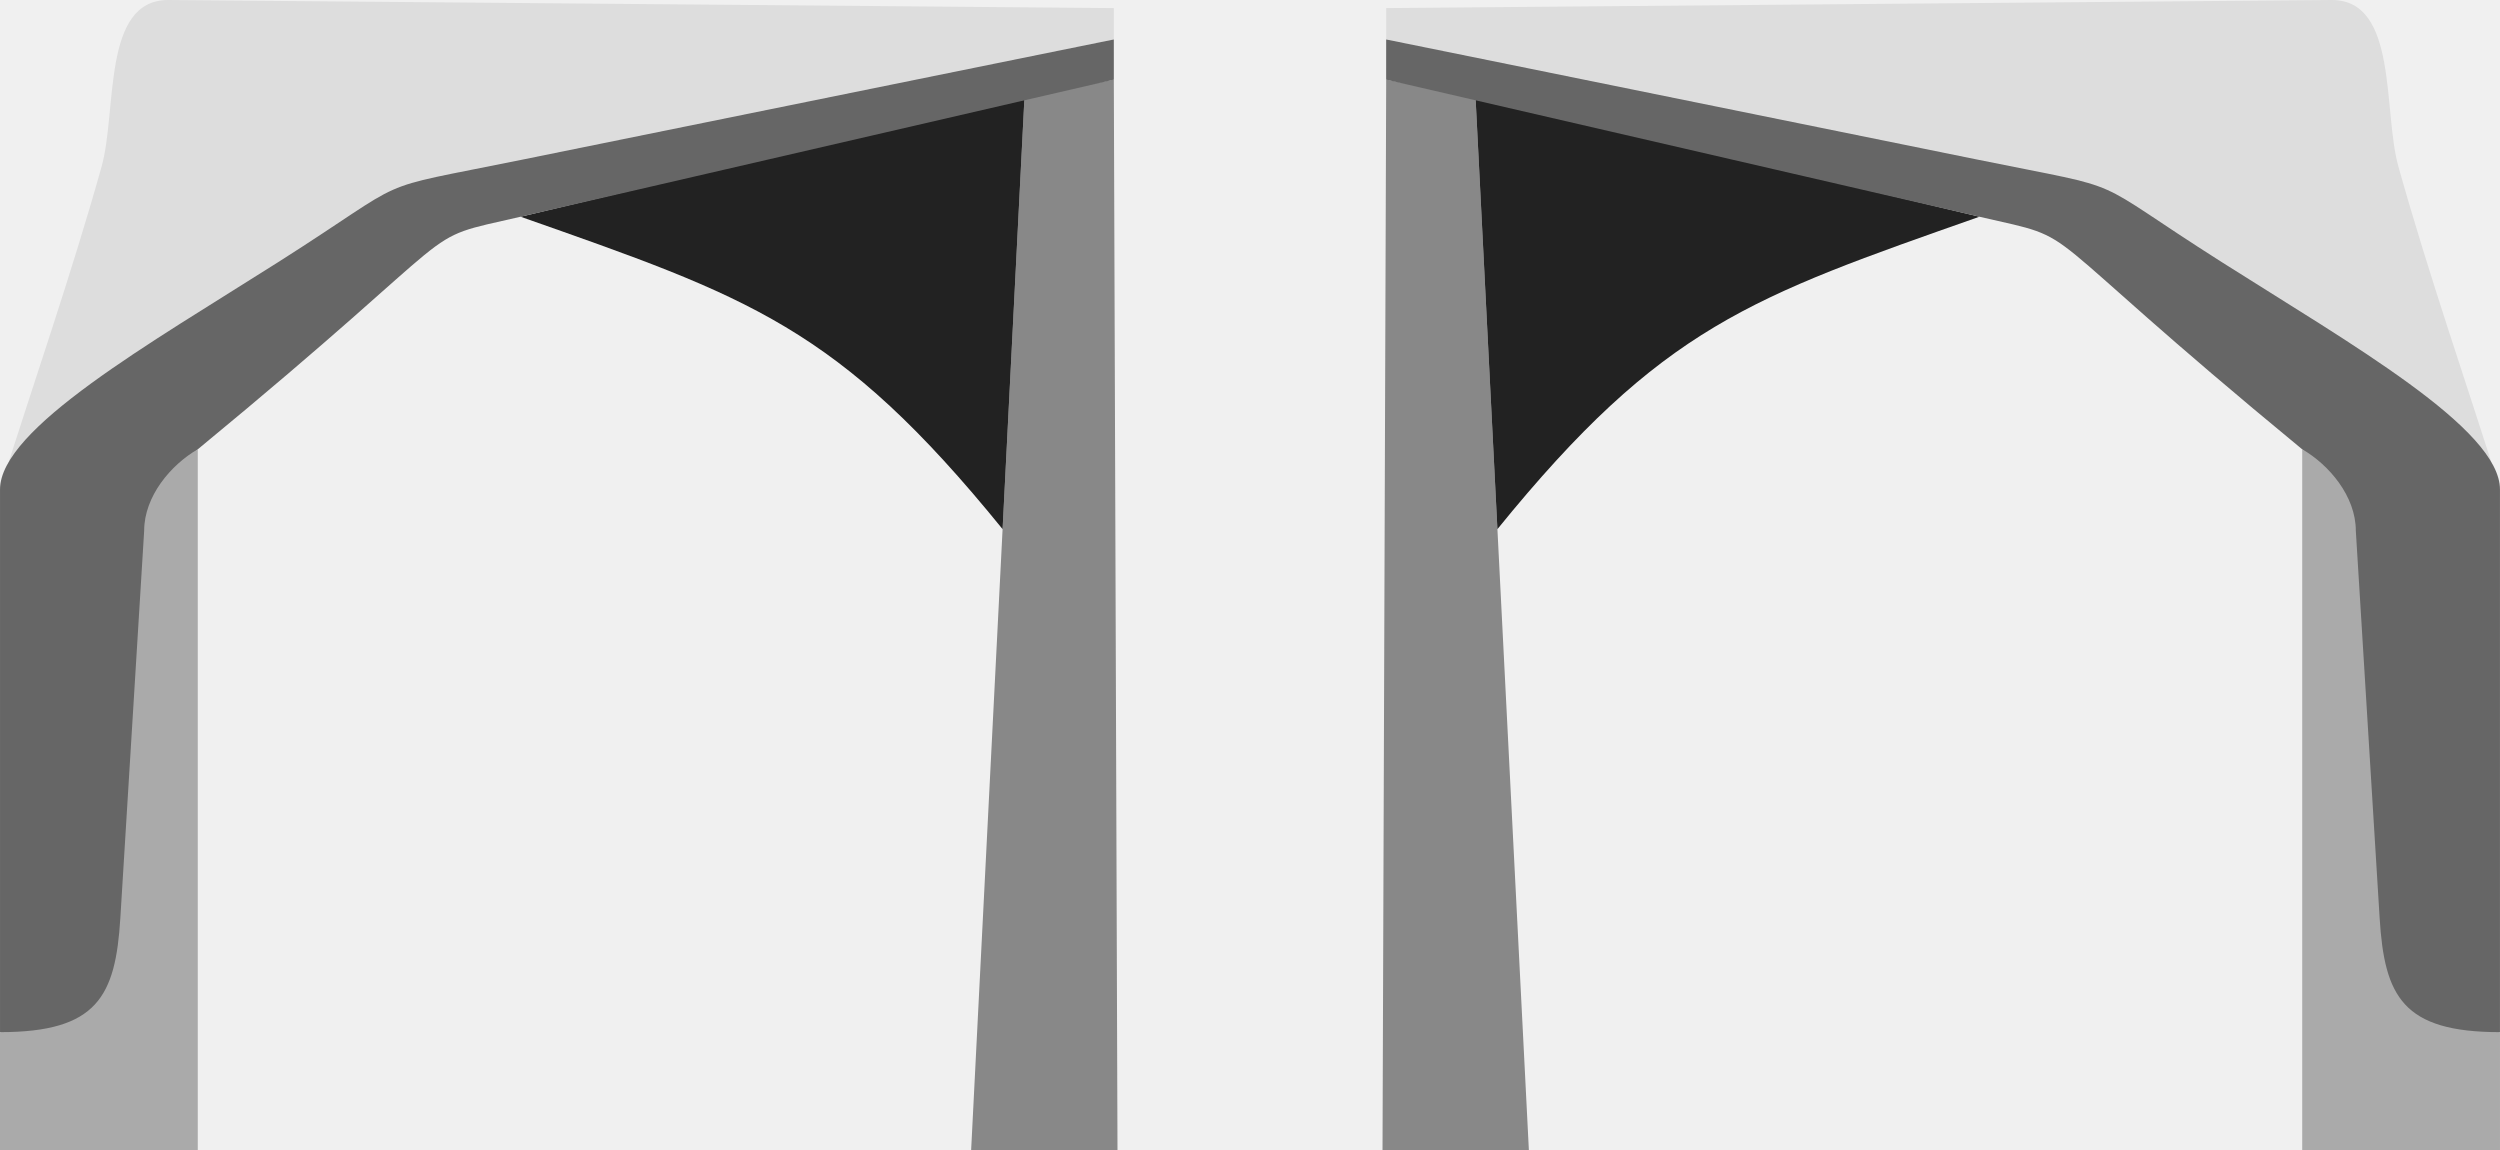
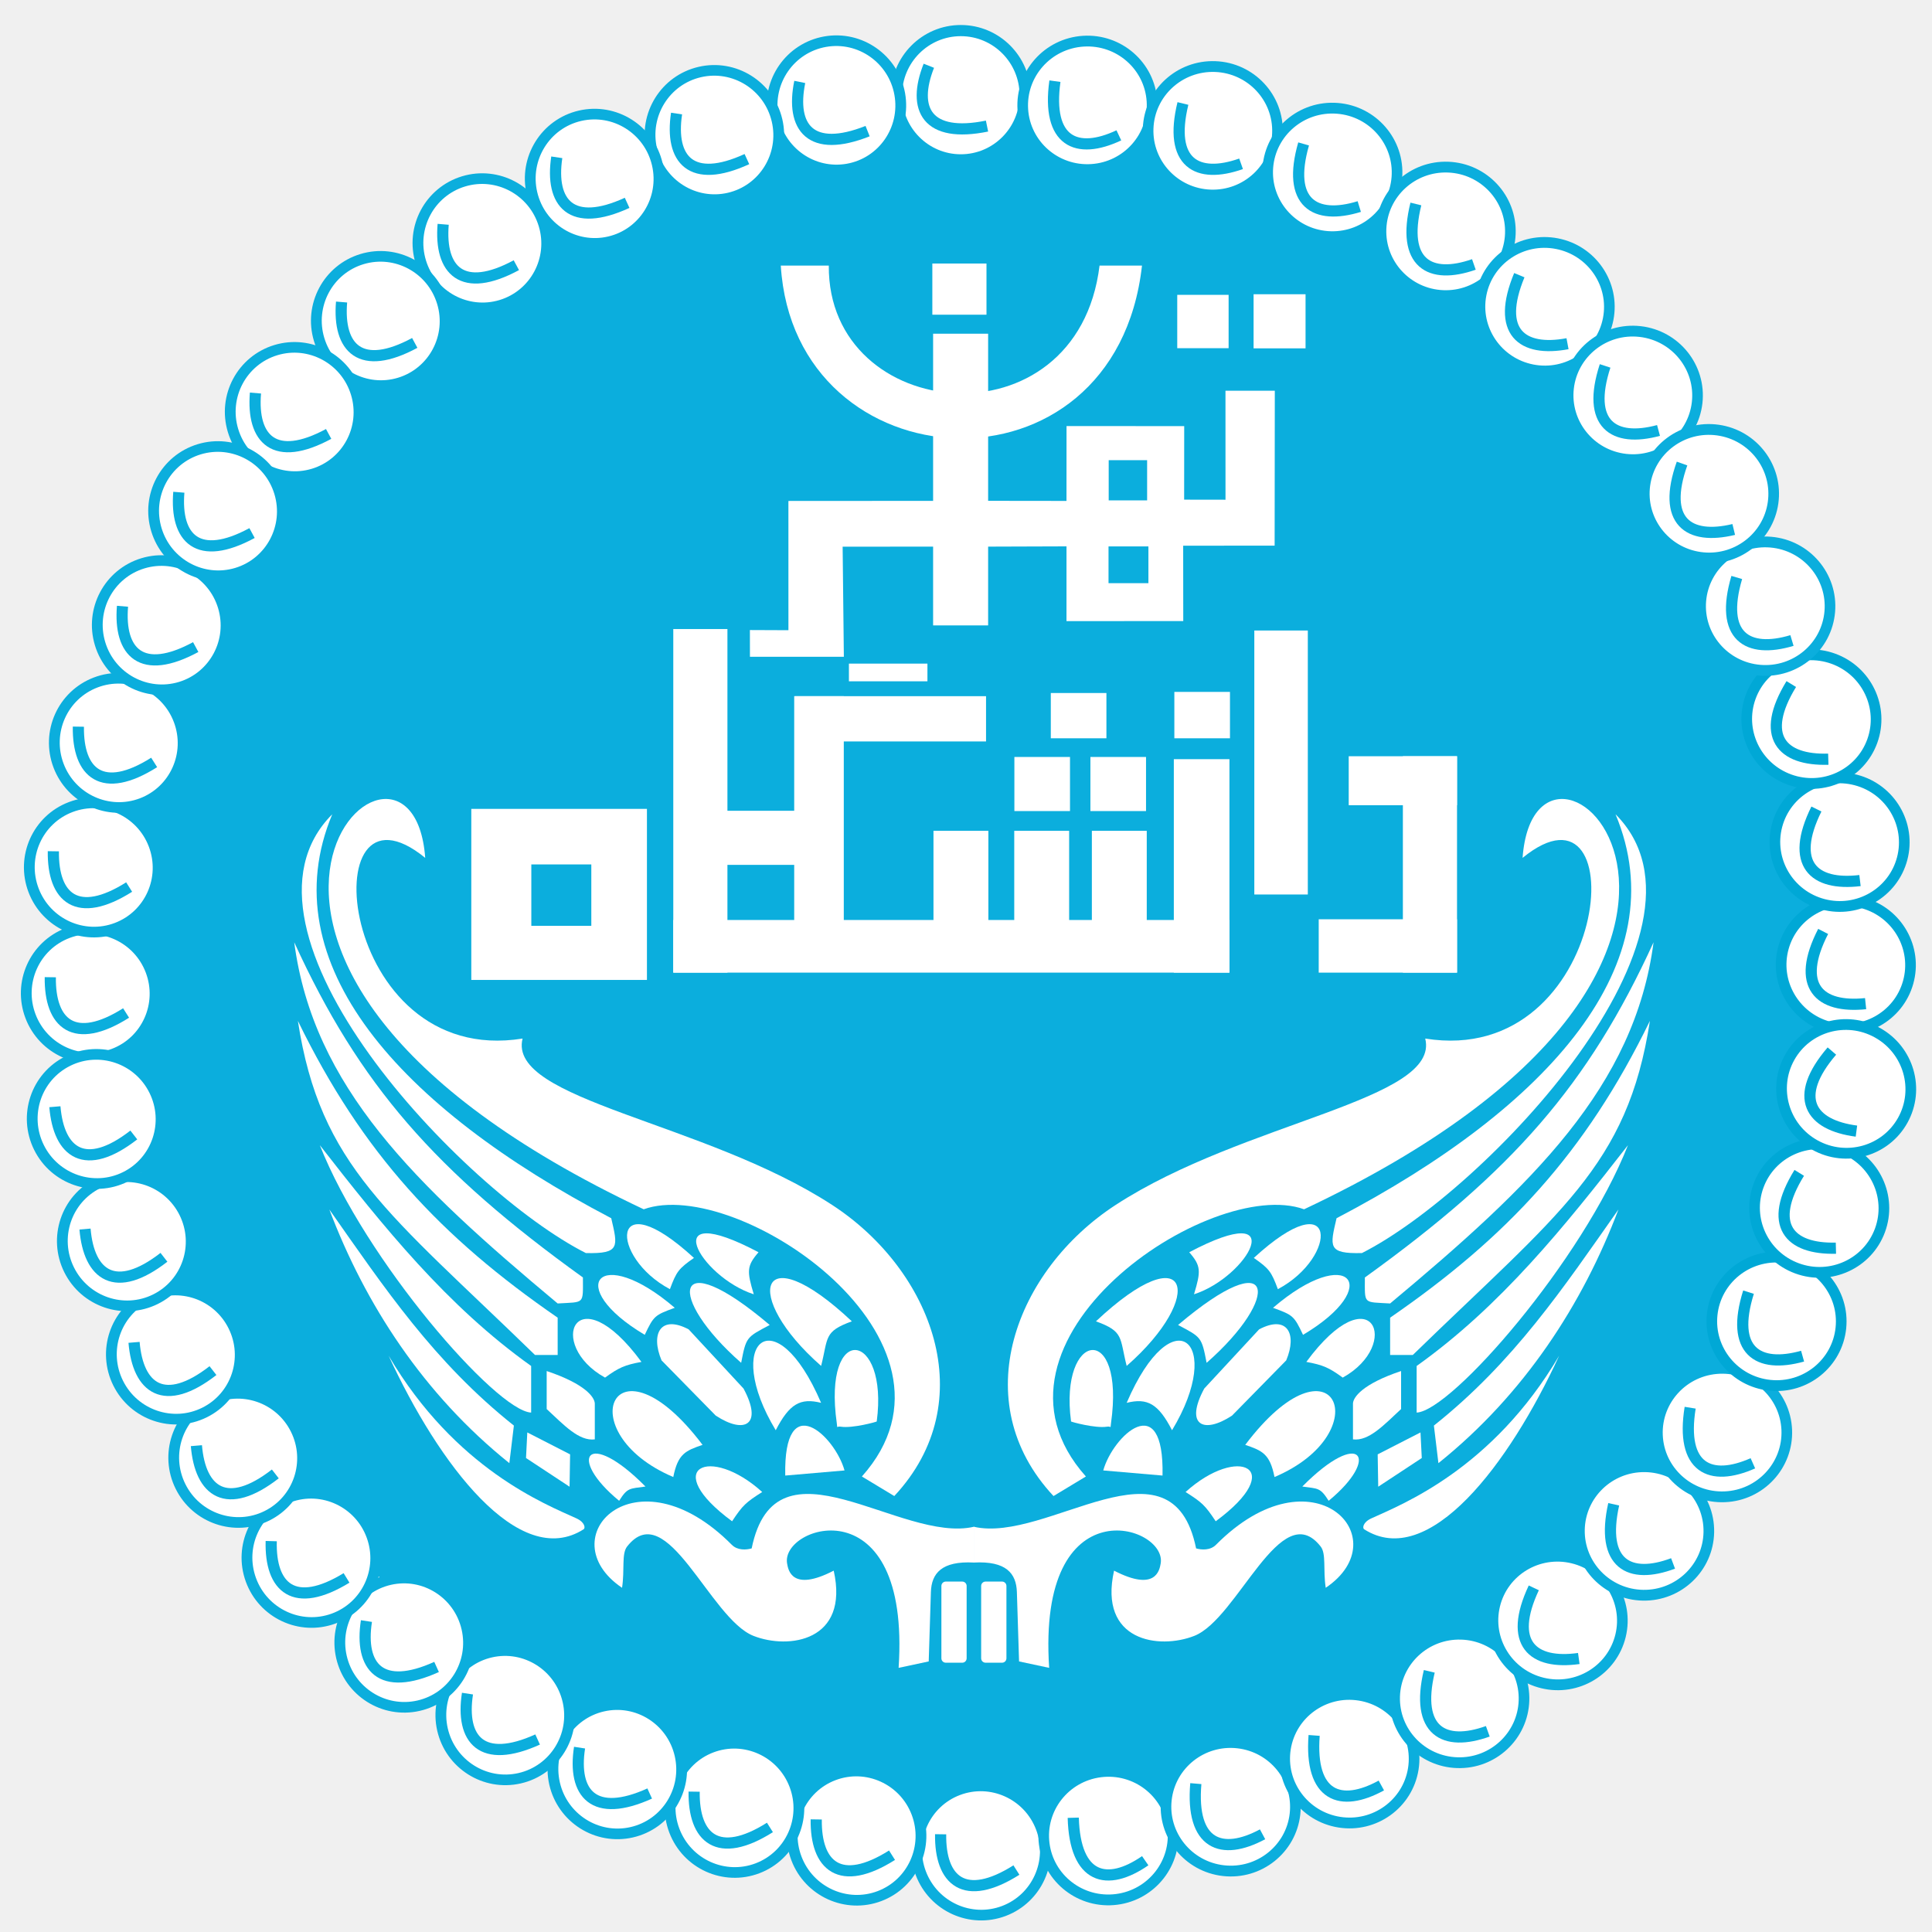
- <svg xmlns="http://www.w3.org/2000/svg" width="100" height="46" id="svg3865" version="1.1">
-   <defs id="defs3867" />
-   <g id="layer1" transform="translate(-670.4003,-212.166)">
-     <path id="path6975" d="m 715.1,258.166 -5.854,0 2.134,-42.131 3.573,-0.684 z" style="fill:#888888;fill-opacity:1;stroke:none" />
-     <path id="path6977" d="m 710.504,233.332 c -6.591,-8.121 -10.146,-9.28 -19.281,-12.497 l 20.157,-4.799 z" style="fill:#222222;fill-opacity:1;stroke:none" />
-     <path id="path6979" d="m 677.127,212.166 c -2.654,0 -2.036,4.423 -2.663,6.664 -1.217,4.346 -2.709,8.61 -4.064,12.915 l 15.678,-11.884 28.875,-6.118 0,-1.253 z" style="fill:#dddddd;fill-opacity:1;stroke:none" />
-     <path id="path6981" d="m 714.953,213.744 -23.719,4.82 c -6.281,1.276 -4.138,0.553 -9.707,4.088 -5.142,3.263 -11.126,6.659 -11.126,9.094 l -10e-6,21.707 c 1.859,1.389 3.718,0.15 5.578,0.226 l 0.499,-18.645 c 0.715,-1.46 0.58,-3.862 1.834,-4.896 11.316,-9.322 8.534,-8.292 12.912,-9.303 l 23.73,-5.483 z" style="fill:#666666;fill-opacity:1;stroke:none" />
-     <path id="path6983" d="m 678.311,230.137 c -1.072,0.619 -2.144,1.878 -2.144,3.259 l -0.953,15.492 c -0.193,3.13 -0.919,4.564 -4.814,4.564 l 0,4.714 7.911,0 z" style="fill:#aaaaaa;fill-opacity:1;stroke:none" />
-     <path style="fill:#888888;fill-opacity:1;stroke:none" d="m 725.701,258.166 5.854,0 -2.134,-42.131 -3.573,-0.684 z" id="path6985" />
-     <path style="fill:#222222;fill-opacity:1;stroke:none" d="m 730.297,233.332 c 6.591,-8.121 10.146,-9.28 19.281,-12.497 l -20.157,-4.799 z" id="path6987" />
-     <path style="fill:#dddddd;fill-opacity:1;stroke:none" d="m 763.674,212.166 c 2.654,0 2.036,4.423 2.663,6.664 1.217,4.346 2.709,8.61 4.064,12.915 l -15.678,-11.884 -28.875,-6.118 0,-1.253 z" id="path6989" />
-     <path style="fill:#666666;fill-opacity:1;stroke:none" d="m 725.847,213.744 23.719,4.82 c 6.281,1.276 4.138,0.553 9.707,4.088 5.142,3.263 11.126,6.659 11.126,9.094 l 10e-6,21.707 c -1.859,1.389 -3.718,0.15 -5.578,0.226 l -0.499,-18.645 c -0.715,-1.46 -0.579,-3.862 -1.834,-4.896 -11.316,-9.322 -8.534,-8.292 -12.912,-9.303 l -23.73,-5.483 z" id="path6991" />
-     <path style="fill:#aaaaaa;fill-opacity:1;stroke:none" d="m 762.489,230.137 c 1.072,0.619 2.144,1.878 2.144,3.259 l 0.953,15.492 c 0.193,3.13 0.919,4.564 4.814,4.564 l 0,4.714 -7.911,0 z" id="path6993" />
+ <svg xmlns="http://www.w3.org/2000/svg" xml:space="preserve" width="122.101mm" height="122.101mm" style="shape-rendering:geometricPrecision; text-rendering:geometricPrecision; image-rendering:optimizeQuality; fill-rule:evenodd; clip-rule:evenodd" viewBox="0 0 122.101 122.101">
+   <defs>
+     <style type="text/css">
+    
+     .str1 {stroke:#00A8D6;stroke-width:0.706}
+     .str0 {stroke:#0BAEDD;stroke-width:0.706}
+     .fil2 {fill:none}
+     .fil0 {fill:#0BAEDD}
+     .fil3 {fill:white}
+     .fil1 {fill:white}
+    
+   </style>
+   </defs>
+   <g id="Layer_x0020_1">
+     <g id="_75083520">
+       <ellipse id="_77310928" class="fil0" cx="62.053" cy="60.084" rx="54.958" ry="54.9" />
+       <ellipse id="_77315488" class="fil1 str0" cx="60.723" cy="6.018" rx="4.066" ry="4.085" />
+       <path id="_77319576" class="fil2 str0" d="M58.702 4.156c-1.083,2.737 -0.118,4.586 3.677,3.812" />
+       <ellipse id="_77319688" class="fil1 str0" transform="matrix(0.952181 -0.169242 0.166718 0.936028 52.8608 6.6568)" rx="4.204" ry="4.297" />
+       <path id="_77327016" class="fil2 str0" d="M50.544 5.178c-0.586,2.884 0.688,4.536 4.288,3.109" />
+       <ellipse id="_77327064" class="fil1 str0" transform="matrix(0.941935 -0.219112 0.215845 0.925955 45.1488 8.5317)" rx="4.204" ry="4.297" />
+       <path id="_77329664" class="fil2 str0" d="M42.758 7.176c-0.434,2.911 0.926,4.493 4.446,2.879" />
+       <ellipse id="_77329712" class="fil1 str0" transform="matrix(0.941935 -0.219112 0.215845 0.925955 37.5793 11.2961)" rx="4.204" ry="4.297" />
+       <path id="_77339640" class="fil2 str0" d="M35.188 9.941c-0.433,2.911 0.926,4.493 4.446,2.879" />
+       <ellipse id="_77339688" class="fil3 str0" transform="matrix(0.925654 -0.279917 0.275742 0.90995 30.483 15.3728)" rx="4.204" ry="4.297" />
+       <path id="_77342288" class="fil2 str0" d="M28.008 14.176c-0.243,2.933 1.217,4.424 4.625,2.584" />
+       <ellipse id="_77342336" class="fil3 str0" transform="matrix(0.925654 -0.279917 0.275742 0.90995 24.0621 20.2852)" rx="4.204" ry="4.297" />
+       <path id="_77352264" class="fil2 str0" d="M21.587 19.088c-0.243,2.933 1.217,4.424 4.625,2.584" />
+       <ellipse id="_77352312" class="fil3 str0" transform="matrix(0.925654 -0.279917 0.275742 0.90995 18.6201 26.0368)" rx="4.204" ry="4.297" />
+       <path id="_77354912" class="fil2 str0" d="M16.145 24.84c-0.243,2.933 1.217,4.424 4.625,2.584" />
+       <ellipse id="_77354960" class="fil3 str0" transform="matrix(0.904357 -0.342414 0.337306 0.889014 5.72954 62.784)" rx="4.204" ry="4.297" />
+       <path id="_77364888" class="fil2 str0" d="M3.179 61.759c-0.042,2.943 1.516,4.33 4.79,2.262" />
+       <ellipse id="_77364936" class="fil3 str0" transform="matrix(0.904357 -0.342414 0.337306 0.889014 5.92274 54.8241)" rx="4.204" ry="4.297" />
+       <path id="_77371200" class="fil2 str0" d="M3.372 53.799c-0.042,2.943 1.516,4.33 4.79,2.262" />
+       <ellipse id="_77371248" class="fil3 str0" transform="matrix(0.904357 -0.342414 0.337306 0.889014 7.50348 46.9495)" rx="4.204" ry="4.297" />
+       <path id="_77377520" class="fil2 str0" d="M4.953 45.924c-0.042,2.943 1.516,4.33 4.79,2.262" />
+       <ellipse id="_77373728" class="fil3 str0" transform="matrix(0.92543 -0.280658 0.276472 0.909729 10.2178 39.5102)" rx="4.204" ry="4.297" />
+       <path id="_77383904" class="fil2 str0" d="M7.742 38.315c-0.24,2.933 1.22,4.423 4.627,2.58" />
+       <ellipse id="_77383952" class="fil3 str0" transform="matrix(0.92543 -0.280658 0.276472 0.909729 13.7773 32.3035)" rx="4.204" ry="4.297" />
+       <path id="_77386648" class="fil2 str0" d="M11.302 31.109c-0.24,2.933 1.22,4.423 4.627,2.58" />
+       <ellipse id="_77386728" class="fil3 str0" transform="matrix(0.904357 -0.342414 0.337306 0.889014 61.9979 116.951)" rx="4.204" ry="4.297" />
+       <path id="_77396656" class="fil2 str0" d="M59.447 115.924c-0.042,2.943 1.516,4.33 4.79,2.262" />
+       <ellipse id="_77396704" class="fil3 str0" transform="matrix(0.904357 -0.342414 0.337306 0.889014 54.1357 116.011)" rx="4.204" ry="4.297" />
+       <path id="_77399304" class="fil2 str0" d="M51.585 114.986c-0.042,2.943 1.516,4.33 4.79,2.262" />
+       <ellipse id="_77399352" class="fil3 str0" transform="matrix(0.904357 -0.342414 0.337306 0.889014 46.4199 114.256)" rx="4.204" ry="4.297" />
+       <path id="_77409168" class="fil2 str0" d="M43.869 113.231c-0.042,2.943 1.516,4.33 4.79,2.262" />
+       <ellipse id="_77409216" class="fil3 str0" transform="matrix(0.942935 -0.214781 0.211577 0.926937 39.0126 111.815)" rx="4.204" ry="4.297" />
+       <path id="_77411832" class="fil2 str0" d="M36.627 110.449c-0.447,2.909 0.905,4.497 4.433,2.9" />
+       <ellipse id="_77411880" class="fil3 str0" transform="matrix(0.942935 -0.214781 0.211577 0.926937 31.9294 108.401)" rx="4.204" ry="4.297" />
+       <path id="_77421936" class="fil2 str0" d="M29.544 107.035c-0.447,2.909 0.905,4.497 4.433,2.9" />
+       <ellipse id="_77421984" class="fil3 str0" transform="matrix(0.942935 -0.214781 0.211577 0.926937 25.5435 103.816)" rx="4.204" ry="4.297" />
+       <path id="_77424480" class="fil2 str0" d="M23.158 102.45c-0.447,2.909 0.905,4.497 4.433,2.9" />
+       <ellipse id="_77424528" class="fil3 str0" transform="matrix(0.908866 -0.330282 0.325356 0.893448 19.6776 98.4564)" rx="4.204" ry="4.297" />
+       <path id="_77434584" class="fil2 str0" d="M17.141 97.397c-0.081,2.942 1.458,4.35 4.76,2.326" />
+       <ellipse id="_77434632" class="fil3 str0" transform="matrix(0.86676 -0.428598 0.422206 0.852055 15.0506 92.1378)" rx="4.204" ry="4.297" />
+       <path id="_77437120" class="fil2 str0" d="M12.412 91.365c0.245,2.933 1.93,4.163 4.988,1.786" />
+       <ellipse id="_77437168" class="fil3 str0" transform="matrix(0.86676 -0.428598 0.422206 0.852055 11.1101 85.6085)" rx="4.204" ry="4.297" />
+       <path id="_77443456" class="fil2 str0" d="M8.472 84.836c0.245,2.933 1.93,4.163 4.988,1.786" />
+       <ellipse id="_77443504" class="fil3 str0" transform="matrix(0.86676 -0.428598 0.422206 0.852055 8.01151 78.4475)" rx="4.204" ry="4.297" />
+       <path id="_77453536" class="fil2 str0" d="M5.373 77.675c0.245,2.933 1.93,4.163 4.988,1.786" />
+       <ellipse id="_77453584" class="fil3 str0" transform="matrix(0.86676 -0.428598 0.422206 0.852055 6.10773 70.7169)" rx="4.204" ry="4.297" />
+       <path id="_77456200" class="fil2 str0" d="M3.469 69.944c0.245,2.933 1.93,4.163 4.988,1.786" />
+       <ellipse id="_77456248" class="fil1 str0" transform="matrix(-0.0612697 -0.964188 -0.949808 0.0602303 68.7227 6.6568)" rx="4.204" ry="4.297" />
+       <path id="_77466048" class="fil2 str0" d="M70.711 8.554c-2.666,1.253 -4.574,0.409 -4.041,-3.424" />
+       <ellipse id="_77466096" class="fil1 str0" transform="matrix(0.0363469 -0.965447 -0.951047 -0.0357303 76.6483 8.2655)" rx="4.204" ry="4.297" />
+       <path id="_77468568" class="fil2 str0" d="M78.435 10.353c-2.779,0.978 -4.592,-0.054 -3.675,-3.813" />
+       <ellipse id="_77468648" class="fil1 str0" transform="matrix(0.0753095 -0.963196 -0.94883 -0.0740319 84.2044 10.8961)" rx="4.204" ry="4.297" />
+       <path id="_77478616" class="fil2 str0" d="M85.905 13.054c-2.816,0.866 -4.586,-0.239 -3.518,-3.958" />
+       <ellipse id="_77478664" class="fil3 str0" transform="matrix(0.0385335 -0.965362 -0.950964 -0.0378798 91.3659 14.6215)" rx="4.204" ry="4.297" />
+       <path id="_77481168" class="fil2 str0" d="M93.148 16.713c-2.781,0.972 -4.592,-0.064 -3.666,-3.822" />
+       <ellipse id="_77481216" class="fil3 str0" transform="matrix(0.183965 -0.94849 -0.934343 -0.180844 97.6215 19.3852)" rx="4.204" ry="4.297" />
+       <path id="_77491304" class="fil2 str0" d="M99.066 21.722c-2.896,0.542 -4.529,-0.756 -3.046,-4.331" />
+       <ellipse id="_77491352" class="fil3 str0" transform="matrix(0.109281 -0.959942 -0.945625 -0.107426 103.194 24.9883)" rx="4.204" ry="4.297" />
+       <path id="_77493864" class="fil2 str0" d="M104.817 27.205c-2.845,0.766 -4.575,-0.401 -3.376,-4.08" />
+       <ellipse id="_77493912" class="fil3 str1" transform="matrix(0.260716 -0.930362 -0.916486 -0.256294 116.655 60.984)" rx="4.204" ry="4.297" />
+       <path id="_77504008" class="fil2 str1" d="M117.905 63.43c-2.93,0.304 -4.453,-1.122 -2.683,-4.564" />
+       <ellipse id="_77504056" class="fil3 str1" transform="matrix(0.246088 -0.93433 -0.920394 -0.241914 116.261 53.2241)" rx="4.204" ry="4.297" />
+       <path id="_77510536" class="fil2 str1" d="M117.55 55.651c-2.925,0.35 -4.47,-1.052 -2.754,-4.522" />
+       <ellipse id="_77510584" class="fil3 str1" transform="matrix(0.328566 -0.908666 -0.895114 -0.322992 114.48 45.4495)" rx="4.204" ry="4.297" />
+       <path id="_77513024" class="fil2 str1" d="M115.547 47.981c-2.945,0.088 -4.358,-1.447 -2.34,-4.749" />
+       <ellipse id="_77513072" class="fil3 str0" transform="matrix(0.0823158 -0.962623 -0.948266 -0.0809193 111.566 38.3102)" rx="4.204" ry="4.297" />
+       <path id="_77523256" class="fil2 str0" d="M113.251 40.48c-2.822,0.845 -4.584,-0.272 -3.489,-3.984" />
+       <ellipse id="_77523304" class="fil3 str0" transform="matrix(0.134529 -0.956737 -0.942467 -0.132246 108.007 31.2035)" rx="4.204" ry="4.297" />
+       <path id="_77525840" class="fil2 str0" d="M109.571 33.462c-2.864,0.691 -4.563,-0.521 -3.267,-4.167" />
+       <ellipse id="_77525888" class="fil3 str0" transform="matrix(-0.122174 -0.958389 -0.944095 0.120102 70.0505 116.011)" rx="4.204" ry="4.297" />
+       <path id="_77535968" class="fil2 str0" d="M72.377 117.596c-2.424,1.673 -4.445,1.152 -4.548,-2.716" />
+       <ellipse id="_77536016" class="fil3 str0" transform="matrix(0.107145 -0.960182 -0.945861 -0.105326 77.7787 114.188)" rx="4.204" ry="4.297" />
+       <path id="_77538528" class="fil2 str0" d="M79.793 115.926c-2.595,1.394 -4.546,0.652 -4.218,-3.203" />
+       <ellipse id="_77538576" class="fil3 str0" transform="matrix(0.151814 -0.954152 -0.939921 -0.149238 85.2804 111.149)" rx="4.204" ry="4.297" />
+       <path id="_77548664" class="fil2 str0" d="M87.3 112.841c-2.582,1.418 -4.539,0.695 -4.248,-3.164" />
+       <ellipse id="_77548712" class="fil3 str0" transform="matrix(0.0301065 -0.965661 -0.951258 -0.0295958 92.2276 107.341)" rx="4.204" ry="4.297" />
+       <path id="_77551184" class="fil2 str0" d="M94.028 109.417c-2.772,0.996 -4.592,-0.024 -3.699,-3.79" />
+       <ellipse id="_77551232" class="fil3 str0" transform="matrix(0.227179 -0.939097 -0.92509 -0.223325 98.4428 102.416)" rx="4.204" ry="4.297" />
+       <path id="_77561248" class="fil2 str0" d="M99.779 104.816c-2.918,0.409 -4.49,-0.962 -2.845,-4.465" />
+       <ellipse id="_77561296" class="fil3 str0" transform="matrix(0.0168607 -0.965982 -0.951575 -0.0165746 103.908 96.7564)" rx="4.204" ry="4.297" />
+       <path id="_77563768" class="fil2 str0" d="M105.736 98.808c-2.758,1.034 -4.592,0.038 -3.751,-3.739" />
+       <ellipse id="_77563816" class="fil3 str0" transform="matrix(-0.0398447 -0.965309 -0.950911 0.0391687 108.836 90.5378)" rx="4.204" ry="4.297" />
+       <path id="_77573848" class="fil2 str0" d="M110.781 92.479c-2.693,1.194 -4.582,0.307 -3.964,-3.513" />
+       <ellipse id="_77573896" class="fil3 str1" transform="matrix(0.0993994 -0.961013 -0.94668 -0.097713 112.275 83.5085)" rx="4.204" ry="4.297" />
+       <path id="_77580160" class="fil2 str1" d="M113.922 85.708c-2.837,0.795 -4.579,-0.354 -3.417,-4.045" />
+       <ellipse id="_77580208" class="fil3 str1" transform="matrix(0.332859 -0.907106 -0.893576 -0.327211 114.974 76.3475)" rx="4.204" ry="4.297" />
+       <path id="_77582688" class="fil2 str1" d="M116.028 78.884c-2.945,0.074 -4.351,-1.467 -2.317,-4.76" />
+       <ellipse id="_77582760" class="fil3 str1" transform="matrix(0.46953 -0.844634 -0.832036 -0.461564 116.677 68.8169)" rx="4.204" ry="4.297" />
+       <path id="_77592808" class="fil2 str1" d="M117.325 71.486c-2.921,-0.383 -4.071,-2.123 -1.551,-5.061" />
+       <path id="_77592856" class="fil3" d="M56.518 94.549l-2.047 -1.236c7.654,-8.566 -7.888,-19.02 -13.789,-16.887 -33.652,-15.874 -14.656,-33.853 -13.809,-22.209 -7.214,-5.898 -5.631,13.312 6.153,11.419 -0.974,3.903 11.448,5.229 19.57,10.519 6.317,4.115 9.509,12.411 3.922,18.394z" />
+       <path id="_77589808" class="fil3" d="M46.267 96.143c0.677,-1.022 0.872,-1.194 1.904,-1.849 -3.313,-3 -6.493,-1.531 -1.904,1.849z" />
+       <polygon id="_77598480" class="fil3" points="36.03,91.915 33.325,90.529 33.244,92.146 35.996,93.959 " />
+       <path id="_77598528" class="fil3" d="M44.401 91.314c-1.071,0.368 -1.558,0.56 -1.85,2.033 -6.644,-2.822 -3.757,-9.445 1.85,-2.033z" />
+       <path id="_77601680" class="fil3" d="M40.794 93.948c-1.003,0.142 -1.13,0.053 -1.665,0.901 -3.311,-2.721 -2.036,-4.641 1.665,-0.901z" />
+       <path id="_77604472" class="fil3" d="M34.55 86.648c2.463,0.826 3.031,1.669 3.041,2.056l0 2.264c-1.004,0.121 -1.943,-0.899 -3.041,-1.917l0 -2.402z" />
+       <path id="_77611048" class="fil3" d="M24.561 85.678c3.16,6.853 8.241,13.584 12.327,10.969 0.111,-0.071 0.085,-0.439 -0.46,-0.688 -1.944,-0.889 -7.643,-3.111 -11.867,-10.281z" />
+       <path id="_77607704" class="fil3" d="M32.477 90.095l-0.286 2.375c-5.434,-4.357 -9.121,-10.065 -11.377,-16.031 3.486,4.959 6.611,9.638 11.663,13.657z" />
+       <path id="_77039624" class="fil3" d="M59.771 99.954l1.042 0c0.153,-0 0.278,0.124 0.278,0.277l0 4.574c0,0.153 -0.124,0.277 -0.277,0.277l-1.042 0c-0.153,-0 -0.277,-0.124 -0.277,-0.277l-0 -4.574c0,-0.153 0.124,-0.277 0.278,-0.277z" />
+       <path id="_77040528" class="fil3" d="M61.559 96.489c-4.65,1.078 -12.533,-6.098 -14.054,1.369 -0.336,0.096 -0.892,0.138 -1.254,-0.226 -6.118,-6.165 -11.587,-0.421 -6.938,2.715 0.176,-1.145 -0.043,-2.146 0.32,-2.609 2.518,-3.211 5.229,4.562 7.986,5.648 2.223,0.876 6.069,0.347 5.071,-4.122 -2.65,1.371 -2.877,-0.053 -2.946,-0.453 -0.422,-2.433 7.816,-5.021 7.048,6.596l1.902 -0.406 0.138 -4.389c0.038,-1.172 0.676,-1.972 2.726,-1.86l0 -2.264z" />
+       <path id="_77040064" class="fil3" d="M66.581 94.549l2.047 -1.236c-7.654,-8.566 7.888,-19.02 13.789,-16.887 33.652,-15.874 14.656,-33.853 13.809,-22.209 7.214,-5.898 5.631,13.312 -6.153,11.419 0.974,3.903 -11.448,5.229 -19.57,10.519 -6.317,4.115 -9.509,12.411 -3.922,18.394z" />
+       <path id="_77040824" class="fil3" d="M76.832 96.143c-0.677,-1.022 -0.872,-1.194 -1.904,-1.849 3.313,-3 6.493,-1.531 1.904,1.849z" />
+       <polygon id="_77630208" class="fil3" points="87.068,91.915 89.774,90.529 89.855,92.146 87.103,93.959 " />
+       <path id="_77630256" class="fil3" d="M82.305 93.948c1.003,0.142 1.13,0.053 1.665,0.901 3.311,-2.721 2.036,-4.641 -1.665,-0.901z" />
+       <path id="_77635688" class="fil3" d="M98.538 85.678c-3.16,6.853 -8.241,13.584 -12.327,10.969 -0.111,-0.071 -0.085,-0.439 0.46,-0.688 1.944,-0.889 7.643,-3.111 11.867,-10.281z" />
+       <path id="_77633008" class="fil3" d="M90.621 90.095l0.286 2.375c5.434,-4.357 9.121,-10.065 11.377,-16.031 -3.486,4.959 -6.611,9.638 -11.663,13.657z" />
+       <path id="_77644016" class="fil3" d="M62.286 99.954l1.042 0c0.153,-0 0.278,0.124 0.278,0.277l0 4.574c0,0.153 -0.124,0.277 -0.278,0.277l-1.042 0c-0.153,-0 -0.278,-0.124 -0.278,-0.277l0 -4.574c0,-0.153 0.124,-0.277 0.278,-0.277z" />
+       <path id="_77643832" class="fil3" d="M61.539 96.489c4.65,1.078 12.533,-6.098 14.054,1.369 0.336,0.096 0.892,0.138 1.254,-0.226 6.118,-6.165 11.587,-0.421 6.938,2.715 -0.176,-1.145 0.043,-2.146 -0.32,-2.609 -2.518,-3.211 -5.229,4.562 -7.986,5.648 -2.223,0.876 -6.069,0.347 -5.071,-4.122 2.65,1.371 2.877,-0.053 2.946,-0.453 0.422,-2.433 -7.816,-5.021 -7.048,6.596l-1.902 -0.406 -0.138 -4.389c-0.038,-1.172 -0.676,-1.972 -2.726,-1.86l0 -2.264z" />
+       <rect id="_77651808" class="fil3" x="42.551" y="39.755" width="3.422" height="21.714" />
+       <g id="_44757456">
+         <path id="_77443672" class="fil3" d="M43.858 79.5c-0.972,0.679 -1.107,0.863 -1.52,1.974 -3.829,-2.03 -3.841,-6.896 1.52,-1.974z" />
+         <path id="_77440360" class="fil3" d="M41.811 85.978c-0.715,-1.702 -0.048,-2.894 1.711,-1.964l3.469 3.742c1.241,2.307 0.062,2.902 -1.757,1.709l-3.422 -3.488z" />
+         <path id="_77442672" class="fil3" d="M42.644 82.652c-1.259,0.463 -1.325,0.499 -1.896,1.709 -5.158,-3.068 -2.889,-5.815 1.896,-1.709z" />
+         <path id="_77447208" class="fil3" d="M40.539 86.071c-1.055,0.194 -1.434,0.361 -2.301,0.993 -3.774,-2.095 -1.845,-6.622 2.301,-0.993z" />
+         <path id="_79088320" class="fil3" d="M33.568 89.275c-2.213,-0.11 -10.497,-9.632 -13.355,-16.901 4.011,5.151 8.042,10.17 13.355,13.955l0 2.946z" />
+         <path id="_77446208" class="fil3" d="M18.826 64.519c4.074,8.367 9.047,13.677 16.418,18.757l0 2.356 -1.434 0c-9.23,-8.981 -13.575,-11.909 -14.984,-21.113z" />
+         <path id="_77816304" class="fil3" d="M35.243 82.377c-9.014,-7.521 -15.448,-13.691 -16.648,-22.826 4.113,8.999 8.909,14.464 18.245,21.184 0,1.73 0.13,1.538 -1.597,1.643z" />
+         <path id="_77452080" class="fil3" d="M20.998 51.462c-3.929,9.395 4.227,18.512 17.632,25.529 0.414,1.788 0.579,2.257 -1.605,2.201 -7.738,-3.908 -23.404,-20.334 -16.028,-27.73z" />
+         <path id="_77196488" class="fil3" d="M89.531 89.275c2.213,-0.11 10.497,-9.632 13.355,-16.901 -4.011,5.151 -8.042,10.17 -13.355,13.955l0 2.946z" />
+         <path id="_77918328" class="fil3" d="M104.273 64.519c-4.074,8.367 -9.047,13.677 -16.418,18.757l0 2.356 1.434 0c9.23,-8.981 13.575,-11.909 14.984,-21.113z" />
+         <path id="_77315336" class="fil3" d="M87.856 82.377c9.014,-7.521 15.448,-13.691 16.648,-22.826 -4.113,8.999 -8.909,14.464 -18.245,21.184 0,1.73 -0.13,1.538 1.597,1.643z" />
+         <path id="_77817304" class="fil3" d="M102.101 51.462c3.929,9.395 -4.227,18.512 -17.632,25.529 -0.414,1.788 -0.579,2.257 1.605,2.201 7.738,-3.908 23.404,-20.334 16.028,-27.73z" />
+         <path id="_77840704" class="fil3" d="M40.886 51.12l-11.1 0 0 10.811 11.1 0 0 -10.811zm-7.307 3.511l3.792 0 0 3.881 -3.792 0 0 -3.881z" />
+         <rect id="_77813768" class="fil3" x="42.551" y="58.143" width="35.149" height="3.326" />
+         <rect id="_77819352" class="fil3" x="85.238" y="47.794" width="6.845" height="3.095" />
+         <rect id="_77444672" class="fil3" x="83.342" y="58.097" width="8.741" height="3.373" />
+         <rect id="_77818768" class="fil3" x="88.661" y="47.794" width="3.422" height="13.675" />
+       </g>
+       <g id="_77838256">
+         <rect id="_77388720" class="fil3" x="79.226" y="18.596" width="3.284" height="3.419" />
+         <rect id="_67202064" class="fil3" x="74.401" y="18.634" width="3.246" height="3.371" />
+         <polygon id="_67182192" class="fil3" points="80.567,24.694 77.449,24.694 77.451,31.582 74.837,31.578 74.841,26.931 67.404,26.926 67.401,31.658 62.626,31.652 49.827,31.66 49.828,39.829 47.393,39.819 47.396,41.508 53.331,41.508 53.254,34.549 62.58,34.546 67.402,34.53 67.401,39.256 74.781,39.25 74.776,34.488 80.556,34.484 " />
+         <rect id="_77305736" class="fil3" x="58.972" y="21.09" width="3.477" height="18.435" />
+         <rect id="_77714896" class="fil3" x="58.923" y="16.655" width="3.422" height="3.234" />
+         <rect id="_77715232" class="fil0" x="70.069" y="29.083" width="2.428" height="2.541" />
+         <rect id="_67179600" class="fil0" x="70.058" y="34.533" width="2.521" height="2.323" />
+         <path id="_25846928" class="fil3" d="M72.173 16.785l-2.682 0c-1.404,11.508 -17.188,10.001 -17.112,0l-3.034 0c0.863,13.951 21.132,15.155 22.828,0z" />
+         <path id="_77326000" class="fil3" d="M52.886 89.957c-0.919,-6.473 3.286,-5.848 2.523,-0.121 -0.003,0.022 -1.523,0.447 -2.276,0.329 -0.294,-0.046 -0.193,0.176 -0.247,-0.208z" />
+         <path id="_25846856" class="fil3" d="M53.373 92.931l-3.746 0.323c-0.116,-5.564 3.138,-2.513 3.746,-0.323z" />
+         <path id="_44663320" class="fil3" d="M51.893 88.658c-1.315,-0.327 -2.005,0.062 -2.867,1.732 -3.386,-5.598 -0.037,-8.499 2.867,-1.732z" />
+         <path id="_77442208" class="fil3" d="M53.836 83.507c-1.788,0.647 -1.485,1.024 -1.942,2.818 -5.059,-4.43 -3.975,-8.383 1.942,-2.818z" />
+         <path id="_67201008" class="fil3" d="M47.939 79.141c-6.527,-3.447 -3.737,1.552 -0.301,2.657 -0.443,-1.466 -0.448,-1.794 0.301,-2.657z" />
+         <path id="_67202856" class="fil3" d="M46.841 86.129c-4.732,-4.148 -4.399,-7.655 1.804,-2.391 -1.476,0.781 -1.487,0.755 -1.804,2.391z" />
+         <path id="_77836456" class="fil3" d="M70.213 89.957c0.919,-6.473 -3.286,-5.848 -2.523,-0.121 0.003,0.022 1.523,0.447 2.276,0.329 0.294,-0.046 0.193,0.176 0.247,-0.208z" />
+         <path id="_77835808" class="fil3" d="M69.725 92.931l3.746 0.323c0.116,-5.564 -3.138,-2.513 -3.746,-0.323z" />
+         <path id="_77835232" class="fil3" d="M71.205 88.658c1.315,-0.327 2.005,0.062 2.867,1.732 3.386,-5.598 0.037,-8.499 -2.867,-1.732z" />
+         <path id="_77834584" class="fil3" d="M69.263 83.507c1.788,0.647 1.485,1.024 1.942,2.818 5.059,-4.43 3.975,-8.383 -1.942,-2.818z" />
+         <path id="_77445672" class="fil3" d="M75.159 79.141c6.527,-3.447 3.737,1.552 0.301,2.657 0.443,-1.466 0.448,-1.794 -0.301,-2.657z" />
+         <path id="_77922288" class="fil3" d="M78.698 91.314c1.071,0.368 1.558,0.56 1.85,2.033 6.645,-2.822 3.757,-9.445 -1.85,-2.033z" />
+         <path id="_77595224" class="fil3" d="M76.257 86.129c4.732,-4.148 4.399,-7.655 -1.804,-2.391 1.476,0.781 1.487,0.755 1.804,2.391z" />
+         <path id="_78830240" class="fil3" d="M79.24 79.5c0.972,0.679 1.107,0.863 1.52,1.974 3.829,-2.03 3.841,-6.896 -1.52,-1.974z" />
+         <path id="_77597272" class="fil3" d="M81.287 85.978c0.715,-1.702 0.048,-2.894 -1.711,-1.964l-3.469 3.742c-1.241,2.307 -0.062,2.902 1.757,1.709l3.422 -3.488z" />
+         <path id="_78468736" class="fil3" d="M80.455 82.652c1.259,0.463 1.325,0.499 1.896,1.709 5.158,-3.068 2.889,-5.815 -1.896,-1.709z" />
+         <path id="_65852776" class="fil3" d="M82.559 86.071c1.055,0.194 1.434,0.361 2.301,0.993 3.774,-2.095 1.845,-6.622 -2.301,-0.993z" />
+         <path id="_77297208" class="fil3" d="M88.548 86.648c-2.463,0.826 -3.031,1.669 -3.041,2.056l0 2.264c1.004,0.121 1.943,-0.899 3.041,-1.917l0 -2.402z" />
+         <rect id="_77447672" class="fil3" x="79.272" y="39.848" width="3.381" height="16.683" />
+         <rect id="_77446672" class="fil3" x="74.185" y="47.979" width="3.515" height="13.49" />
+         <rect id="_77305208" class="fil3" x="69.005" y="52.507" width="3.469" height="7.069" />
+         <rect id="_77823736" class="fil3" x="58.995" y="52.507" width="3.469" height="7.069" />
+         <rect id="_77840128" class="fil3" x="64.1" y="52.507" width="3.469" height="7.069" />
+         <rect id="_77819864" class="fil3" x="68.913" y="47.84" width="3.515" height="3.419" />
+         <rect id="_77741072" class="fil3" x="64.108" y="47.84" width="3.515" height="3.419" />
+         <rect id="_77820448" class="fil3" x="74.218" y="43.728" width="3.515" height="2.931" />
+         <rect id="_77821544" class="fil3" x="66.41" y="43.798" width="3.515" height="2.861" />
+         <rect id="_77820960" class="fil3" x="50.228" y="43.998" width="12.089" height="2.861" />
+         <rect id="_77842192" class="fil3" x="50.193" y="43.998" width="3.134" height="15.901" />
+         <rect id="_77448208" class="fil3" x="44.586" y="51.24" width="7.52" height="3.419" />
+         <rect id="_77843416" class="fil3" x="53.651" y="41.94" width="4.962" height="1.118" />
+       </g>
+     </g>
  </g>
</svg>
